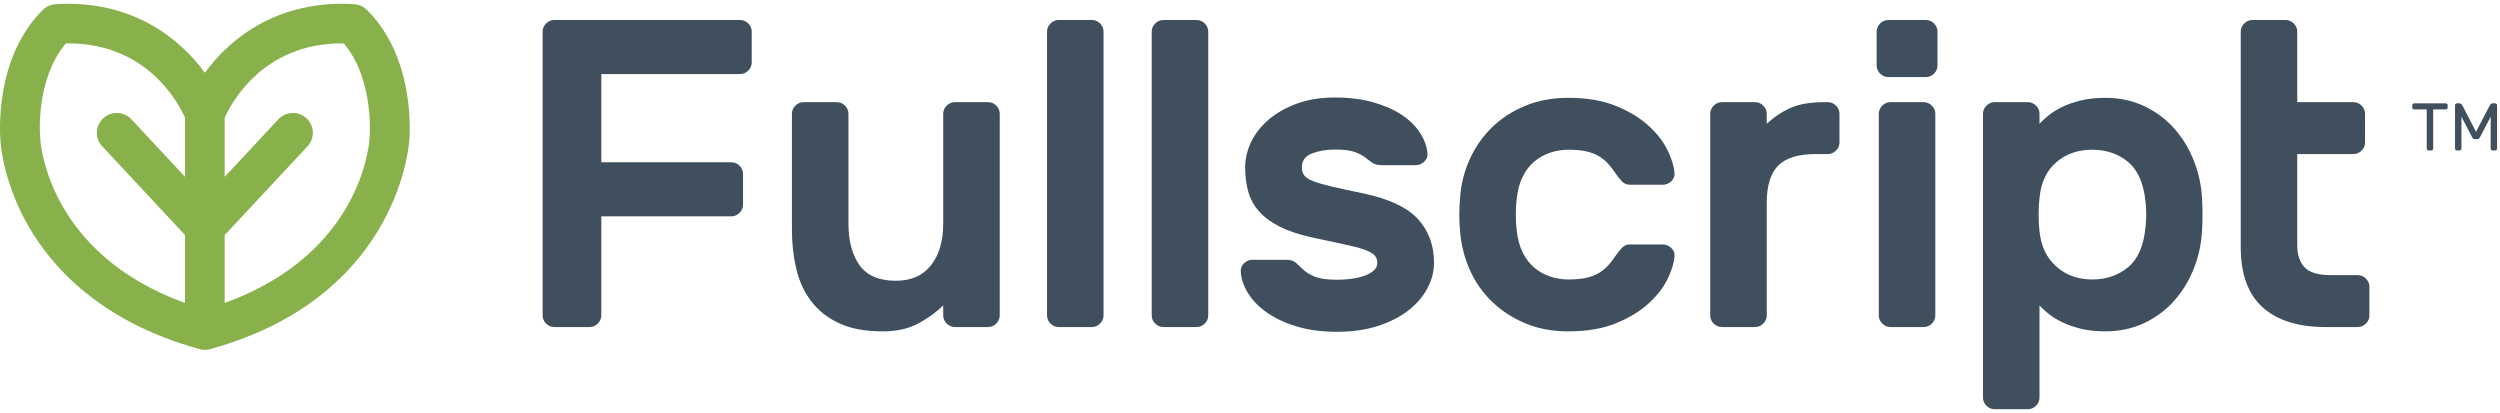
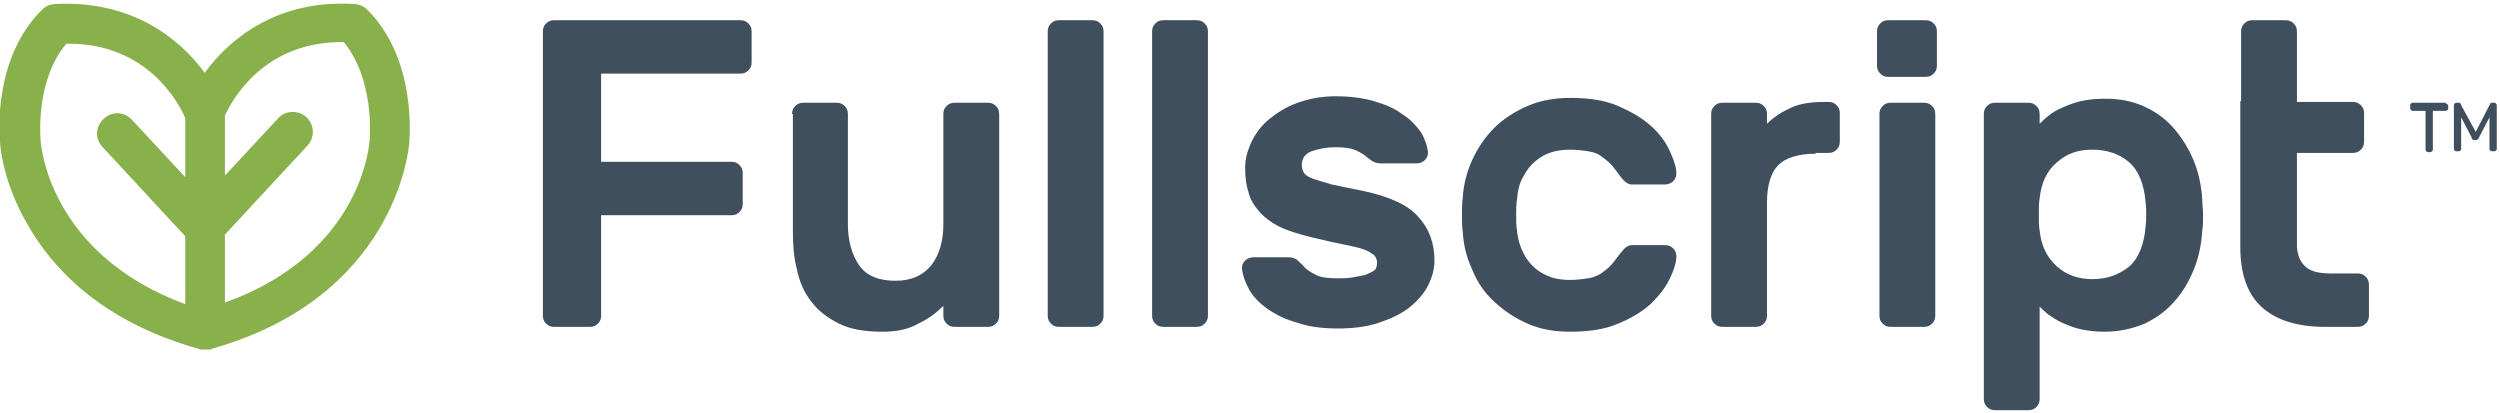
- <svg xmlns="http://www.w3.org/2000/svg" width="309px" height="51px" viewBox="0 0 309 51" version="1.1">
-   <defs />
-   <g id="06" stroke="none" stroke-width="1" fill="none" fill-rule="evenodd" transform="translate(-402, -371)">
+ <svg xmlns="http://www.w3.org/2000/svg" version="1.1" id="Layer_1" x="0px" y="0px" viewBox="0 0 309 51" style="enable-background:new 0 0 309 51;" xml:space="preserve">
+   <style type="text/css">
+ 	.st0{fill:#88B04B;}
+ 	.st1{fill:#404F5E;}
+ </style>
+   <g id="_x30_6" transform="translate(-402, -371)">
    <g id="Page-1" transform="translate(402, 371)">
-       <path d="M45.681,16.985 C45.676,17.023 45.671,17.069 45.671,17.107 C45.639,17.715 44.721,31.307 27.795,37.437 C27.785,37.441 27.781,37.441 27.771,37.446 L27.771,29.057 L27.795,29.033 L38.015,18.075 C38.937,17.088 38.88,15.539 37.883,14.618 C36.886,13.701 35.329,13.757 34.403,14.749 L27.795,21.837 L27.771,21.861 L27.771,14.557 C27.781,14.538 27.785,14.524 27.795,14.505 C28.613,12.69 32.531,5.363 42.219,5.363 C42.313,5.363 42.407,5.363 42.502,5.367 C46.292,9.883 45.686,16.915 45.681,16.985 Z M22.87,21.861 L22.852,21.837 L16.239,14.749 C15.317,13.757 13.756,13.696 12.763,14.618 C11.766,15.539 11.705,17.088 12.631,18.075 L22.852,29.033 L22.87,29.052 L22.87,37.446 C22.866,37.446 22.856,37.441 22.852,37.441 C5.92,31.312 5.003,17.715 4.975,17.116 C4.97,17.074 4.965,17.027 4.965,16.985 C4.956,16.91 4.321,9.911 8.14,5.367 C8.239,5.363 8.338,5.363 8.436,5.363 C18.163,5.363 22.029,12.671 22.852,14.515 C22.856,14.529 22.866,14.543 22.87,14.557 L22.87,21.861 Z M45.361,1.231 C44.938,0.81 44.373,0.553 43.776,0.515 C34.506,-0.051 28.51,4.609 25.325,8.994 C22.137,4.609 16.14,-0.055 6.87,0.515 C6.268,0.553 5.704,0.81 5.28,1.231 C-0.674,7.155 -0.02,16.489 0.06,17.402 C0.098,18.066 0.483,22.665 3.512,27.943 C6.414,33.001 12.401,39.725 24.484,43.098 C24.545,43.117 24.611,43.135 24.676,43.154 L24.681,43.154 C24.728,43.168 24.771,43.178 24.818,43.187 C24.879,43.201 24.94,43.21 25.006,43.22 C25.114,43.238 25.222,43.243 25.33,43.243 C25.434,43.243 25.537,43.238 25.641,43.22 L25.81,43.192 C25.862,43.182 25.913,43.168 25.965,43.154 C26.035,43.135 26.106,43.117 26.177,43.093 C48.508,36.842 50.445,19.114 50.577,17.453 C50.633,16.91 51.452,7.29 45.361,1.231 Z" id="Fill-3" fill="#88B04B" />
-       <path d="M91.462,2.47 C91.857,2.47 92.197,2.613 92.484,2.898 C92.77,3.183 92.913,3.522 92.913,3.913 L92.913,7.709 C92.913,8.101 92.77,8.439 92.484,8.725 C92.197,9.009 91.857,9.152 91.462,9.152 L74.322,9.152 L74.322,20.056 L90.388,20.056 C90.782,20.056 91.122,20.199 91.409,20.484 C91.695,20.769 91.839,21.108 91.839,21.499 L91.839,25.295 C91.839,25.687 91.695,26.025 91.409,26.311 C91.122,26.596 90.782,26.738 90.388,26.738 L74.322,26.738 L74.322,38.979 C74.322,39.371 74.179,39.71 73.892,39.995 C73.606,40.28 73.265,40.422 72.872,40.422 L68.519,40.422 C68.125,40.422 67.785,40.28 67.498,39.995 C67.212,39.71 67.068,39.371 67.068,38.979 L67.068,3.913 C67.068,3.522 67.212,3.183 67.498,2.898 C67.785,2.613 68.125,2.47 68.519,2.47 L91.462,2.47 Z" id="Fill-8" fill="#404F5E" />
-       <path d="M97.883,14.069 C97.883,13.677 98.027,13.339 98.313,13.054 C98.6,12.769 98.94,12.627 99.334,12.627 L103.418,12.627 C103.812,12.627 104.152,12.769 104.439,13.054 C104.725,13.339 104.869,13.677 104.869,14.069 L104.869,27.647 C104.869,29.785 105.325,31.496 106.239,32.778 C107.152,34.061 108.648,34.703 110.725,34.703 C112.624,34.703 114.074,34.061 115.077,32.778 C116.08,31.496 116.582,29.785 116.582,27.647 L116.582,14.069 C116.582,13.677 116.725,13.339 117.012,13.054 C117.298,12.769 117.638,12.627 118.032,12.627 L122.116,12.627 C122.51,12.627 122.85,12.769 123.137,13.054 C123.424,13.339 123.567,13.677 123.567,14.069 L123.567,38.979 C123.567,39.371 123.424,39.709 123.137,39.995 C122.85,40.28 122.51,40.422 122.116,40.422 L118.032,40.422 C117.638,40.422 117.298,40.28 117.012,39.995 C116.725,39.709 116.582,39.371 116.582,38.979 L116.582,37.749 C115.758,38.569 114.737,39.308 113.519,39.968 C112.301,40.627 110.833,40.957 109.113,40.957 C106.928,40.957 105.119,40.618 103.686,39.941 C102.254,39.264 101.107,38.355 100.247,37.215 C99.388,36.075 98.779,34.747 98.42,33.233 C98.063,31.718 97.883,30.124 97.883,28.449 L97.883,14.069 Z" id="Fill-10" fill="#404F5E" />
-       <path d="M136.398,38.979 C136.398,39.371 136.255,39.71 135.968,39.995 C135.681,40.28 135.341,40.422 134.947,40.422 L130.863,40.422 C130.47,40.422 130.129,40.28 129.842,39.995 C129.556,39.71 129.413,39.371 129.413,38.979 L129.413,3.913 C129.413,3.521 129.556,3.183 129.842,2.898 C130.129,2.613 130.47,2.47 130.863,2.47 L134.947,2.47 C135.341,2.47 135.681,2.613 135.968,2.898 C136.255,3.183 136.398,3.521 136.398,3.913 L136.398,38.979 Z" id="Fill-12" fill="#404F5E" />
-       <path d="M149.339,38.979 C149.339,39.371 149.195,39.71 148.909,39.995 C148.622,40.28 148.282,40.422 147.888,40.422 L143.804,40.422 C143.41,40.422 143.07,40.28 142.783,39.995 C142.497,39.71 142.353,39.371 142.353,38.979 L142.353,3.913 C142.353,3.521 142.497,3.183 142.783,2.898 C143.07,2.613 143.41,2.47 143.804,2.47 L147.888,2.47 C148.282,2.47 148.622,2.613 148.909,2.898 C149.195,3.183 149.339,3.521 149.339,3.913 L149.339,38.979 Z" id="Fill-14" fill="#404F5E" />
-       <path d="M187.461,24.653 C187.39,25.188 187.353,25.811 187.353,26.525 C187.353,27.237 187.39,27.86 187.461,28.395 C187.569,29.5 187.82,30.444 188.213,31.228 C188.607,32.012 189.1,32.645 189.691,33.126 C190.282,33.607 190.936,33.963 191.652,34.195 C192.368,34.427 193.103,34.542 193.855,34.542 C194.751,34.542 195.503,34.471 196.112,34.328 C196.72,34.186 197.24,33.981 197.67,33.714 C198.1,33.447 198.467,33.144 198.771,32.805 C199.076,32.467 199.372,32.084 199.658,31.656 C199.873,31.335 200.124,31.014 200.41,30.694 C200.697,30.373 201.037,30.212 201.431,30.212 L205.515,30.212 C205.909,30.212 206.258,30.355 206.562,30.64 C206.867,30.925 207.001,31.264 206.966,31.656 C206.93,32.404 206.661,33.313 206.16,34.382 C205.658,35.451 204.879,36.476 203.822,37.455 C202.765,38.436 201.413,39.264 199.765,39.941 C198.118,40.618 196.147,40.957 193.855,40.957 C191.884,40.957 190.112,40.627 188.535,39.968 C186.96,39.309 185.59,38.418 184.425,37.295 C183.261,36.173 182.347,34.872 181.685,33.393 C181.022,31.914 180.619,30.355 180.475,28.716 C180.404,28.075 180.368,27.362 180.368,26.578 C180.368,25.794 180.404,25.063 180.475,24.386 C180.583,22.747 180.977,21.179 181.658,19.682 C182.338,18.185 183.252,16.876 184.398,15.753 C185.545,14.631 186.915,13.74 188.509,13.081 C190.102,12.421 191.884,12.092 193.855,12.092 C196.147,12.092 198.118,12.43 199.765,13.107 C201.413,13.784 202.765,14.613 203.822,15.593 C204.879,16.573 205.658,17.597 206.16,18.667 C206.661,19.735 206.93,20.645 206.966,21.393 C207.001,21.785 206.867,22.123 206.562,22.409 C206.258,22.693 205.909,22.836 205.515,22.836 L201.431,22.836 C201.037,22.836 200.697,22.676 200.41,22.355 C200.124,22.034 199.873,21.713 199.658,21.393 C199.372,20.965 199.076,20.582 198.771,20.244 C198.467,19.905 198.1,19.602 197.67,19.334 C197.24,19.068 196.72,18.863 196.112,18.72 C195.503,18.577 194.751,18.506 193.855,18.506 C193.103,18.506 192.368,18.622 191.652,18.853 C190.936,19.086 190.282,19.442 189.691,19.923 C189.1,20.404 188.607,21.037 188.213,21.82 C187.82,22.605 187.569,23.549 187.461,24.653" id="Fill-16" fill="#404F5E" />
-       <path d="M224.44,19.041 C222.291,19.041 220.742,19.513 219.792,20.457 C218.843,21.401 218.369,22.943 218.369,25.081 L218.369,38.979 C218.369,39.371 218.225,39.709 217.939,39.995 C217.652,40.28 217.312,40.422 216.918,40.422 L212.834,40.422 C212.44,40.422 212.1,40.28 211.813,39.995 C211.527,39.709 211.383,39.371 211.383,38.979 L211.383,14.069 C211.383,13.677 211.527,13.339 211.813,13.054 C212.1,12.769 212.44,12.627 212.834,12.627 L216.918,12.627 C217.312,12.627 217.652,12.769 217.939,13.054 C218.225,13.339 218.369,13.677 218.369,14.069 L218.369,15.299 C219.3,14.444 220.294,13.785 221.351,13.321 C222.407,12.858 223.796,12.627 225.515,12.627 L225.909,12.627 C226.303,12.627 226.643,12.769 226.93,13.054 C227.216,13.339 227.359,13.677 227.359,14.069 L227.359,17.597 C227.359,17.989 227.216,18.328 226.93,18.613 C226.643,18.898 226.303,19.041 225.909,19.041 L224.44,19.041 Z" id="Fill-18" fill="#404F5E" />
-       <path d="M239.206,38.979 C239.206,39.371 239.063,39.71 238.777,39.995 C238.49,40.28 238.15,40.422 237.755,40.422 L233.672,40.422 C233.278,40.422 232.938,40.28 232.651,39.995 C232.364,39.71 232.221,39.371 232.221,38.979 L232.221,14.069 C232.221,13.677 232.364,13.339 232.651,13.054 C232.938,12.769 233.278,12.626 233.672,12.626 L237.755,12.626 C238.15,12.626 238.49,12.769 238.777,13.054 C239.063,13.339 239.206,13.677 239.206,14.069 L239.206,38.979 Z M238.024,2.47 C238.418,2.47 238.759,2.613 239.045,2.898 C239.332,3.183 239.474,3.521 239.474,3.913 L239.474,8.083 C239.474,8.475 239.332,8.813 239.045,9.099 C238.759,9.383 238.418,9.526 238.024,9.526 L233.403,9.526 C233.009,9.526 232.669,9.383 232.382,9.099 C232.096,8.813 231.952,8.475 231.952,8.083 L231.952,3.913 C231.952,3.521 232.096,3.183 232.382,2.898 C232.669,2.613 233.009,2.47 233.403,2.47 L238.024,2.47 Z" id="Fill-20" fill="#404F5E" />
-       <path d="M265.193,28.021 C265.3,27.023 265.3,26.025 265.193,25.027 C264.978,22.711 264.261,21.045 263.043,20.029 C261.825,19.014 260.339,18.506 258.584,18.506 C256.828,18.506 255.351,19.023 254.15,20.057 C252.951,21.09 252.261,22.569 252.082,24.493 C252.01,25.027 251.975,25.704 251.975,26.524 C251.975,27.344 252.01,28.021 252.082,28.556 C252.261,30.409 252.951,31.87 254.15,32.938 C255.351,34.008 256.828,34.542 258.584,34.542 C260.339,34.542 261.825,34.035 263.043,33.019 C264.261,32.003 264.978,30.337 265.193,28.021 M260.195,40.957 C259.085,40.957 258.091,40.85 257.213,40.636 C256.336,40.422 255.566,40.155 254.903,39.834 C254.24,39.513 253.676,39.166 253.21,38.792 C252.745,38.418 252.368,38.07 252.082,37.749 L252.082,49.135 C252.082,49.527 251.938,49.866 251.652,50.151 C251.366,50.436 251.025,50.578 250.631,50.578 L246.548,50.578 C246.154,50.578 245.813,50.436 245.527,50.151 C245.24,49.866 245.097,49.527 245.097,49.135 L245.097,14.069 C245.097,13.677 245.24,13.339 245.527,13.054 C245.813,12.769 246.154,12.626 246.548,12.626 L250.631,12.626 C251.025,12.626 251.366,12.769 251.652,13.054 C251.938,13.339 252.082,13.677 252.082,14.069 L252.082,15.299 C252.368,14.979 252.745,14.631 253.21,14.257 C253.676,13.882 254.24,13.535 254.903,13.214 C255.566,12.894 256.336,12.626 257.213,12.413 C258.091,12.199 259.085,12.092 260.195,12.092 C261.987,12.092 263.608,12.439 265.058,13.134 C266.509,13.829 267.745,14.755 268.766,15.914 C269.787,17.072 270.592,18.408 271.183,19.923 C271.775,21.437 272.106,23.014 272.178,24.654 C272.213,25.188 272.231,25.812 272.231,26.524 C272.231,27.237 272.213,27.86 272.178,28.395 C272.106,30.034 271.775,31.611 271.183,33.126 C270.592,34.64 269.787,35.976 268.766,37.135 C267.745,38.293 266.509,39.219 265.058,39.914 C263.608,40.609 261.987,40.957 260.195,40.957" id="Fill-22" fill="#404F5E" />
-       <path d="M276.955,12.503 L276.955,3.913 C276.955,3.522 277.098,3.183 277.385,2.898 C277.67,2.612 278.011,2.47 278.405,2.47 L282.489,2.47 C282.883,2.47 283.223,2.612 283.51,2.898 C283.796,3.183 283.94,3.522 283.94,3.913 L283.94,12.626 L290.871,12.626 C291.265,12.626 291.605,12.769 291.892,13.054 C292.178,13.339 292.322,13.678 292.322,14.07 L292.322,17.598 C292.322,17.99 292.178,18.328 291.892,18.613 C291.605,18.898 291.265,19.041 290.871,19.041 L283.94,19.041 L283.94,30.373 C283.94,31.477 284.235,32.359 284.826,33.019 C285.417,33.678 286.519,34.008 288.131,34.008 L291.408,34.008 C291.802,34.008 292.143,34.151 292.429,34.435 C292.716,34.72 292.859,35.059 292.859,35.451 L292.859,38.979 C292.859,39.371 292.716,39.71 292.429,39.994 C292.143,40.28 291.802,40.422 291.408,40.422 L287.432,40.422 C284.065,40.422 281.477,39.612 279.668,37.99 C277.859,36.369 276.955,33.883 276.955,30.533 L276.955,12.503 Z" id="Fill-24" fill="#404F5E" />
-       <path d="M302.302,12.773 C302.364,12.773 302.417,12.795 302.461,12.839 C302.506,12.884 302.528,12.937 302.528,12.998 L302.528,13.297 C302.528,13.358 302.506,13.411 302.461,13.455 C302.417,13.5 302.364,13.522 302.302,13.522 L300.739,13.522 L300.739,18.37 C300.739,18.432 300.717,18.484 300.673,18.528 C300.628,18.573 300.575,18.595 300.514,18.595 L300.171,18.595 C300.109,18.595 300.056,18.573 300.012,18.528 C299.967,18.484 299.945,18.432 299.945,18.37 L299.945,13.522 L298.382,13.522 C298.32,13.522 298.267,13.5 298.223,13.455 C298.178,13.411 298.156,13.358 298.156,13.297 L298.156,12.998 C298.156,12.937 298.178,12.884 298.223,12.839 C298.267,12.795 298.32,12.773 298.382,12.773 L302.302,12.773 Z" id="Fill-26" fill="#404F5E" />
-       <path d="M306.039,16.291 L307.728,13.039 C307.761,12.973 307.808,12.912 307.866,12.856 C307.924,12.801 308.001,12.773 308.096,12.773 L308.413,12.773 C308.475,12.773 308.528,12.795 308.572,12.84 C308.616,12.884 308.639,12.937 308.639,12.998 L308.639,18.371 C308.639,18.432 308.616,18.484 308.572,18.528 C308.528,18.573 308.475,18.595 308.413,18.595 L308.071,18.595 C308.009,18.595 307.957,18.573 307.912,18.528 C307.868,18.484 307.846,18.432 307.846,18.371 L307.846,14.429 L306.541,16.932 C306.497,17.015 306.449,17.08 306.399,17.127 C306.349,17.174 306.282,17.198 306.198,17.198 L305.881,17.198 C305.797,17.198 305.731,17.174 305.68,17.127 C305.629,17.08 305.582,17.015 305.538,16.932 L304.234,14.429 L304.234,18.371 C304.234,18.432 304.211,18.484 304.167,18.528 C304.123,18.573 304.069,18.595 304.008,18.595 L303.665,18.595 C303.603,18.595 303.551,18.573 303.506,18.528 C303.462,18.484 303.44,18.432 303.44,18.371 L303.44,12.998 C303.44,12.937 303.462,12.884 303.506,12.84 C303.551,12.795 303.603,12.773 303.665,12.773 L303.983,12.773 C304.078,12.773 304.154,12.801 304.213,12.856 C304.271,12.912 304.318,12.973 304.35,13.039 L306.039,16.291 Z" id="Fill-28" fill="#404F5E" />
-       <path d="M170.235,32.483 C170.235,32.09 170.109,31.769 169.858,31.518 C169.606,31.268 169.166,31.035 168.538,30.821 C167.909,30.606 167.072,30.392 166.031,30.177 C164.988,29.962 163.659,29.677 162.041,29.319 C160.459,28.962 159.148,28.515 158.106,27.979 C157.063,27.442 156.227,26.817 155.599,26.101 C154.97,25.387 154.529,24.573 154.278,23.661 C154.027,22.75 153.901,21.757 153.901,20.685 C153.901,19.612 154.152,18.558 154.655,17.52 C155.158,16.484 155.886,15.563 156.839,14.758 C157.791,13.954 158.95,13.302 160.316,12.801 C161.682,12.301 163.245,12.05 165.006,12.05 C166.767,12.05 168.339,12.247 169.724,12.64 C171.107,13.034 172.284,13.552 173.255,14.195 C174.225,14.839 174.98,15.581 175.519,16.421 C176.058,17.261 176.363,18.11 176.435,18.968 C176.471,19.362 176.336,19.702 176.031,19.987 C175.725,20.274 175.375,20.416 174.98,20.416 L170.829,20.416 C170.289,20.416 169.885,20.318 169.615,20.121 C169.346,19.925 169.05,19.702 168.726,19.451 C168.403,19.201 167.972,18.977 167.432,18.781 C166.894,18.584 166.085,18.486 165.006,18.486 C163.928,18.486 162.975,18.647 162.149,18.968 C161.322,19.29 160.909,19.863 160.909,20.685 C160.909,21.078 161.008,21.409 161.206,21.677 C161.403,21.945 161.78,22.186 162.338,22.401 C162.895,22.615 163.667,22.839 164.656,23.071 C165.644,23.304 166.928,23.58 168.511,23.902 C171.709,24.582 173.964,25.645 175.276,27.093 C176.588,28.542 177.244,30.338 177.244,32.483 C177.244,33.556 176.974,34.602 176.435,35.621 C175.896,36.64 175.114,37.552 174.09,38.356 C173.066,39.161 171.808,39.804 170.317,40.287 C168.825,40.769 167.144,41.011 165.276,41.011 C163.37,41.011 161.69,40.787 160.235,40.34 C158.78,39.893 157.548,39.313 156.543,38.597 C155.536,37.882 154.764,37.078 154.224,36.184 C153.686,35.291 153.397,34.414 153.362,33.556 C153.325,33.163 153.46,32.824 153.766,32.537 C154.071,32.251 154.422,32.108 154.817,32.108 L158.969,32.108 C159.507,32.108 159.912,32.234 160.181,32.483 C160.451,32.734 160.756,33.02 161.098,33.341 C161.439,33.663 161.915,33.95 162.526,34.2 C163.137,34.45 164.053,34.575 165.276,34.575 C165.815,34.575 166.372,34.54 166.947,34.468 C167.522,34.397 168.052,34.28 168.538,34.119 C169.023,33.958 169.427,33.744 169.75,33.476 C170.073,33.207 170.235,32.877 170.235,32.483" id="Fill-31" fill="#404F5E" />
+       <path id="Fill-3" class="st0" d="M45.7,17c0,0,0,0.1,0,0.1c0,0.6-0.9,14.2-17.9,20.3c0,0,0,0,0,0v-8.4l0,0l10.2-11    c0.9-1,0.9-2.5-0.1-3.5c-1-0.9-2.6-0.9-3.5,0.1l-6.6,7.1l0,0v-7.3c0,0,0,0,0-0.1c0.8-1.8,4.7-9.1,14.4-9.1c0.1,0,0.2,0,0.3,0    C46.3,9.9,45.7,16.9,45.7,17z M22.9,21.9L22.9,21.9l-6.6-7.1c-0.9-1-2.5-1.1-3.5-0.1c-1,0.9-1.1,2.5-0.1,3.5l10.2,11l0,0v8.4    c0,0,0,0,0,0C5.9,31.3,5,17.7,5,17.1c0,0,0-0.1,0-0.1c0-0.1-0.6-7.1,3.2-11.6c0.1,0,0.2,0,0.3,0c9.7,0,13.6,7.3,14.4,9.2    c0,0,0,0,0,0V21.9z M45.4,1.2c-0.4-0.4-1-0.7-1.6-0.7C34.5-0.1,28.5,4.6,25.3,9c-3.2-4.4-9.2-9-18.5-8.5c-0.6,0-1.2,0.3-1.6,0.7    c-6,5.9-5.3,15.3-5.2,16.2c0,0.7,0.4,5.3,3.5,10.5c2.9,5.1,8.9,11.8,21,15.2c0.1,0,0.1,0,0.2,0.1h0c0,0,0.1,0,0.1,0    c0.1,0,0.1,0,0.2,0c0.1,0,0.2,0,0.3,0c0.1,0,0.2,0,0.3,0l0.2,0c0.1,0,0.1,0,0.2,0c0.1,0,0.1,0,0.2-0.1c22.3-6.3,24.3-24,24.4-25.6    C50.6,16.9,51.5,7.3,45.4,1.2z" />
+       <path id="Fill-8" class="st1" d="M91.5,2.5c0.4,0,0.7,0.1,1,0.4s0.4,0.6,0.4,1v3.8c0,0.4-0.1,0.7-0.4,1c-0.3,0.3-0.6,0.4-1,0.4    H74.3v10.9h16.1c0.4,0,0.7,0.1,1,0.4c0.3,0.3,0.4,0.6,0.4,1v3.8c0,0.4-0.1,0.7-0.4,1c-0.3,0.3-0.6,0.4-1,0.4H74.3V39    c0,0.4-0.1,0.7-0.4,1c-0.3,0.3-0.6,0.4-1,0.4h-4.4c-0.4,0-0.7-0.1-1-0.4c-0.3-0.3-0.4-0.6-0.4-1V3.9c0-0.4,0.1-0.7,0.4-1    s0.6-0.4,1-0.4H91.5z" />
+       <path id="Fill-10" class="st1" d="M97.9,14.1c0-0.4,0.1-0.7,0.4-1c0.3-0.3,0.6-0.4,1-0.4h4.1c0.4,0,0.7,0.1,1,0.4    c0.3,0.3,0.4,0.6,0.4,1v13.6c0,2.1,0.5,3.8,1.4,5.1c0.9,1.3,2.4,1.9,4.5,1.9c1.9,0,3.3-0.6,4.4-1.9c1-1.3,1.5-3,1.5-5.1V14.1    c0-0.4,0.1-0.7,0.4-1c0.3-0.3,0.6-0.4,1-0.4h4.1c0.4,0,0.7,0.1,1,0.4c0.3,0.3,0.4,0.6,0.4,1V39c0,0.4-0.1,0.7-0.4,1    c-0.3,0.3-0.6,0.4-1,0.4H118c-0.4,0-0.7-0.1-1-0.4c-0.3-0.3-0.4-0.6-0.4-1v-1.2c-0.8,0.8-1.8,1.6-3.1,2.2c-1.2,0.7-2.7,1-4.4,1    c-2.2,0-4-0.3-5.4-1c-1.4-0.7-2.6-1.6-3.4-2.7c-0.9-1.1-1.5-2.5-1.8-4c-0.4-1.5-0.5-3.1-0.5-4.8V14.1z" />
+       <path id="Fill-12" class="st1" d="M136.4,39c0,0.4-0.1,0.7-0.4,1c-0.3,0.3-0.6,0.4-1,0.4h-4.1c-0.4,0-0.7-0.1-1-0.4    c-0.3-0.3-0.4-0.6-0.4-1V3.9c0-0.4,0.1-0.7,0.4-1c0.3-0.3,0.6-0.4,1-0.4h4.1c0.4,0,0.7,0.1,1,0.4c0.3,0.3,0.4,0.6,0.4,1V39z" />
+       <path id="Fill-14" class="st1" d="M149.3,39c0,0.4-0.1,0.7-0.4,1c-0.3,0.3-0.6,0.4-1,0.4h-4.1c-0.4,0-0.7-0.1-1-0.4    c-0.3-0.3-0.4-0.6-0.4-1V3.9c0-0.4,0.1-0.7,0.4-1c0.3-0.3,0.6-0.4,1-0.4h4.1c0.4,0,0.7,0.1,1,0.4c0.3,0.3,0.4,0.6,0.4,1V39z" />
+       <path id="Fill-16" class="st1" d="M187.5,24.7c-0.1,0.5-0.1,1.2-0.1,1.9c0,0.7,0,1.3,0.1,1.9c0.1,1.1,0.4,2,0.8,2.8    c0.4,0.8,0.9,1.4,1.5,1.9c0.6,0.5,1.2,0.8,2,1.1c0.7,0.2,1.5,0.3,2.2,0.3c0.9,0,1.6-0.1,2.3-0.2c0.6-0.1,1.1-0.3,1.6-0.6    c0.4-0.3,0.8-0.6,1.1-0.9c0.3-0.3,0.6-0.7,0.9-1.1c0.2-0.3,0.5-0.6,0.8-1c0.3-0.3,0.6-0.5,1-0.5h4.1c0.4,0,0.7,0.1,1,0.4    c0.3,0.3,0.4,0.6,0.4,1c0,0.7-0.3,1.7-0.8,2.7c-0.5,1.1-1.3,2.1-2.3,3.1c-1.1,1-2.4,1.8-4.1,2.5c-1.6,0.7-3.6,1-5.9,1    c-2,0-3.7-0.3-5.3-1c-1.6-0.7-2.9-1.6-4.1-2.7c-1.2-1.1-2.1-2.4-2.7-3.9c-0.7-1.5-1.1-3-1.2-4.7c-0.1-0.6-0.1-1.4-0.1-2.1    c0-0.8,0-1.5,0.1-2.2c0.1-1.6,0.5-3.2,1.2-4.7c0.7-1.5,1.6-2.8,2.7-3.9c1.1-1.1,2.5-2,4.1-2.7c1.6-0.7,3.4-1,5.3-1    c2.3,0,4.3,0.3,5.9,1c1.6,0.7,3,1.5,4.1,2.5c1.1,1,1.8,2,2.3,3.1c0.5,1.1,0.8,2,0.8,2.7c0,0.4-0.1,0.7-0.4,1    c-0.3,0.3-0.7,0.4-1,0.4h-4.1c-0.4,0-0.7-0.2-1-0.5c-0.3-0.3-0.5-0.6-0.8-1c-0.3-0.4-0.6-0.8-0.9-1.1c-0.3-0.3-0.7-0.6-1.1-0.9    c-0.4-0.3-0.9-0.5-1.6-0.6c-0.6-0.1-1.4-0.2-2.3-0.2c-0.8,0-1.5,0.1-2.2,0.3c-0.7,0.2-1.4,0.6-2,1.1c-0.6,0.5-1.1,1.1-1.5,1.9    C187.8,22.6,187.6,23.5,187.5,24.7" />
+       <path id="Fill-18" class="st1" d="M224.4,19c-2.1,0-3.7,0.5-4.6,1.4c-0.9,0.9-1.4,2.5-1.4,4.6V39c0,0.4-0.1,0.7-0.4,1    c-0.3,0.3-0.6,0.4-1,0.4h-4.1c-0.4,0-0.7-0.1-1-0.4c-0.3-0.3-0.4-0.6-0.4-1V14.1c0-0.4,0.1-0.7,0.4-1c0.3-0.3,0.6-0.4,1-0.4h4.1    c0.4,0,0.7,0.1,1,0.4c0.3,0.3,0.4,0.6,0.4,1v1.2c0.9-0.9,1.9-1.5,3-2c1.1-0.5,2.4-0.7,4.2-0.7h0.4c0.4,0,0.7,0.1,1,0.4    c0.3,0.3,0.4,0.6,0.4,1v3.5c0,0.4-0.1,0.7-0.4,1c-0.3,0.3-0.6,0.4-1,0.4H224.4z" />
+       <path id="Fill-20" class="st1" d="M239.2,39c0,0.4-0.1,0.7-0.4,1c-0.3,0.3-0.6,0.4-1,0.4h-4.1c-0.4,0-0.7-0.1-1-0.4    c-0.3-0.3-0.4-0.6-0.4-1V14.1c0-0.4,0.1-0.7,0.4-1c0.3-0.3,0.6-0.4,1-0.4h4.1c0.4,0,0.7,0.1,1,0.4c0.3,0.3,0.4,0.6,0.4,1V39z     M238,2.5c0.4,0,0.7,0.1,1,0.4c0.3,0.3,0.4,0.6,0.4,1v4.2c0,0.4-0.1,0.7-0.4,1c-0.3,0.3-0.6,0.4-1,0.4h-4.6c-0.4,0-0.7-0.1-1-0.4    c-0.3-0.3-0.4-0.6-0.4-1V3.9c0-0.4,0.1-0.7,0.4-1c0.3-0.3,0.6-0.4,1-0.4H238z" />
+       <path id="Fill-22" class="st1" d="M265.2,28c0.1-1,0.1-2,0-3c-0.2-2.3-0.9-4-2.1-5c-1.2-1-2.7-1.5-4.5-1.5c-1.8,0-3.2,0.5-4.4,1.6    c-1.2,1-1.9,2.5-2.1,4.4c-0.1,0.5-0.1,1.2-0.1,2s0,1.5,0.1,2c0.2,1.9,0.9,3.3,2.1,4.4c1.2,1.1,2.7,1.6,4.4,1.6    c1.8,0,3.2-0.5,4.5-1.5C264.3,32,265,30.3,265.2,28 M260.2,41c-1.1,0-2.1-0.1-3-0.3c-0.9-0.2-1.6-0.5-2.3-0.8s-1.2-0.7-1.7-1    c-0.5-0.4-0.8-0.7-1.1-1v11.4c0,0.4-0.1,0.7-0.4,1c-0.3,0.3-0.6,0.4-1,0.4h-4.1c-0.4,0-0.7-0.1-1-0.4c-0.3-0.3-0.4-0.6-0.4-1V14.1    c0-0.4,0.1-0.7,0.4-1c0.3-0.3,0.6-0.4,1-0.4h4.1c0.4,0,0.7,0.1,1,0.4c0.3,0.3,0.4,0.6,0.4,1v1.2c0.3-0.3,0.7-0.7,1.1-1    c0.5-0.4,1-0.7,1.7-1c0.7-0.3,1.4-0.6,2.3-0.8c0.9-0.2,1.9-0.3,3-0.3c1.8,0,3.4,0.3,4.9,1c1.5,0.7,2.7,1.6,3.7,2.8    c1,1.2,1.8,2.5,2.4,4c0.6,1.5,0.9,3.1,1,4.7c0,0.5,0.1,1.2,0.1,1.9s0,1.3-0.1,1.9c-0.1,1.6-0.4,3.2-1,4.7c-0.6,1.5-1.4,2.9-2.4,4    c-1,1.2-2.3,2.1-3.7,2.8C263.6,40.6,262,41,260.2,41" />
+       <path id="Fill-24" class="st1" d="M277,12.5V3.9c0-0.4,0.1-0.7,0.4-1c0.3-0.3,0.6-0.4,1-0.4h4.1c0.4,0,0.7,0.1,1,0.4    c0.3,0.3,0.4,0.6,0.4,1v8.7h6.9c0.4,0,0.7,0.1,1,0.4c0.3,0.3,0.4,0.6,0.4,1v3.5c0,0.4-0.1,0.7-0.4,1c-0.3,0.3-0.6,0.4-1,0.4h-6.9    v11.3c0,1.1,0.3,2,0.9,2.6c0.6,0.7,1.7,1,3.3,1h3.3c0.4,0,0.7,0.1,1,0.4c0.3,0.3,0.4,0.6,0.4,1V39c0,0.4-0.1,0.7-0.4,1    c-0.3,0.3-0.6,0.4-1,0.4h-4c-3.4,0-6-0.8-7.8-2.4c-1.8-1.6-2.7-4.1-2.7-7.5V12.5z" />
+       <path id="Fill-26" class="st1" d="M302.3,12.8c0.1,0,0.1,0,0.2,0.1s0.1,0.1,0.1,0.2v0.3c0,0.1,0,0.1-0.1,0.2c0,0-0.1,0.1-0.2,0.1    h-1.6v4.8c0,0.1,0,0.1-0.1,0.2c0,0-0.1,0.1-0.2,0.1h-0.3c-0.1,0-0.1,0-0.2-0.1c0,0-0.1-0.1-0.1-0.2v-4.8h-1.6    c-0.1,0-0.1,0-0.2-0.1c0,0-0.1-0.1-0.1-0.2V13c0-0.1,0-0.1,0.1-0.2s0.1-0.1,0.2-0.1H302.3z" />
+       <path id="Fill-28" class="st1" d="M306,16.3l1.7-3.3c0-0.1,0.1-0.1,0.1-0.2c0.1-0.1,0.1-0.1,0.2-0.1h0.3c0.1,0,0.1,0,0.2,0.1    c0,0,0.1,0.1,0.1,0.2v5.4c0,0.1,0,0.1-0.1,0.2c0,0-0.1,0.1-0.2,0.1h-0.3c-0.1,0-0.1,0-0.2-0.1c0,0-0.1-0.1-0.1-0.2v-3.9l-1.3,2.5    c0,0.1-0.1,0.1-0.1,0.2c-0.1,0-0.1,0.1-0.2,0.1h-0.3c-0.1,0-0.2,0-0.2-0.1c-0.1,0-0.1-0.1-0.1-0.2l-1.3-2.5v3.9    c0,0.1,0,0.1-0.1,0.2c0,0-0.1,0.1-0.2,0.1h-0.3c-0.1,0-0.1,0-0.2-0.1c0,0-0.1-0.1-0.1-0.2V13c0-0.1,0-0.1,0.1-0.2    c0,0,0.1-0.1,0.2-0.1h0.3c0.1,0,0.2,0,0.2,0.1c0.1,0.1,0.1,0.1,0.1,0.2L306,16.3z" />
+       <path id="Fill-31" class="st1" d="M170.2,32.5c0-0.4-0.1-0.7-0.4-1c-0.3-0.2-0.7-0.5-1.3-0.7c-0.6-0.2-1.5-0.4-2.5-0.6    c-1-0.2-2.4-0.5-4-0.9c-1.6-0.4-2.9-0.8-3.9-1.3c-1-0.5-1.9-1.2-2.5-1.9c-0.6-0.7-1.1-1.5-1.3-2.4c-0.3-0.9-0.4-1.9-0.4-3    c0-1.1,0.3-2.1,0.8-3.2c0.5-1,1.2-2,2.2-2.8c1-0.8,2.1-1.5,3.5-2c1.4-0.5,2.9-0.8,4.7-0.8c1.8,0,3.3,0.2,4.7,0.6    c1.4,0.4,2.6,0.9,3.5,1.6c1,0.6,1.7,1.4,2.3,2.2c0.5,0.8,0.8,1.7,0.9,2.5c0,0.4-0.1,0.7-0.4,1c-0.3,0.3-0.7,0.4-1.1,0.4h-4.2    c-0.5,0-0.9-0.1-1.2-0.3c-0.3-0.2-0.6-0.4-0.9-0.7c-0.3-0.2-0.8-0.5-1.3-0.7c-0.5-0.2-1.3-0.3-2.4-0.3c-1.1,0-2,0.2-2.9,0.5    c-0.8,0.3-1.2,0.9-1.2,1.7c0,0.4,0.1,0.7,0.3,1c0.2,0.3,0.6,0.5,1.1,0.7c0.6,0.2,1.3,0.4,2.3,0.7c1,0.2,2.3,0.5,3.9,0.8    c3.2,0.7,5.5,1.7,6.8,3.2c1.3,1.4,2,3.2,2,5.4c0,1.1-0.3,2.1-0.8,3.1c-0.5,1-1.3,1.9-2.3,2.7c-1,0.8-2.3,1.4-3.8,1.9    c-1.5,0.5-3.2,0.7-5,0.7c-1.9,0-3.6-0.2-5-0.7c-1.5-0.4-2.7-1-3.7-1.7c-1-0.7-1.8-1.5-2.3-2.4c-0.5-0.9-0.8-1.8-0.9-2.6    c0-0.4,0.1-0.7,0.4-1c0.3-0.3,0.7-0.4,1.1-0.4h4.2c0.5,0,0.9,0.1,1.2,0.4c0.3,0.3,0.6,0.5,0.9,0.9c0.3,0.3,0.8,0.6,1.4,0.9    c0.6,0.3,1.5,0.4,2.7,0.4c0.5,0,1.1,0,1.7-0.1c0.6-0.1,1.1-0.2,1.6-0.3c0.5-0.2,0.9-0.4,1.2-0.6C170.1,33.2,170.2,32.9,170.2,32.5    " />
    </g>
  </g>
</svg>
